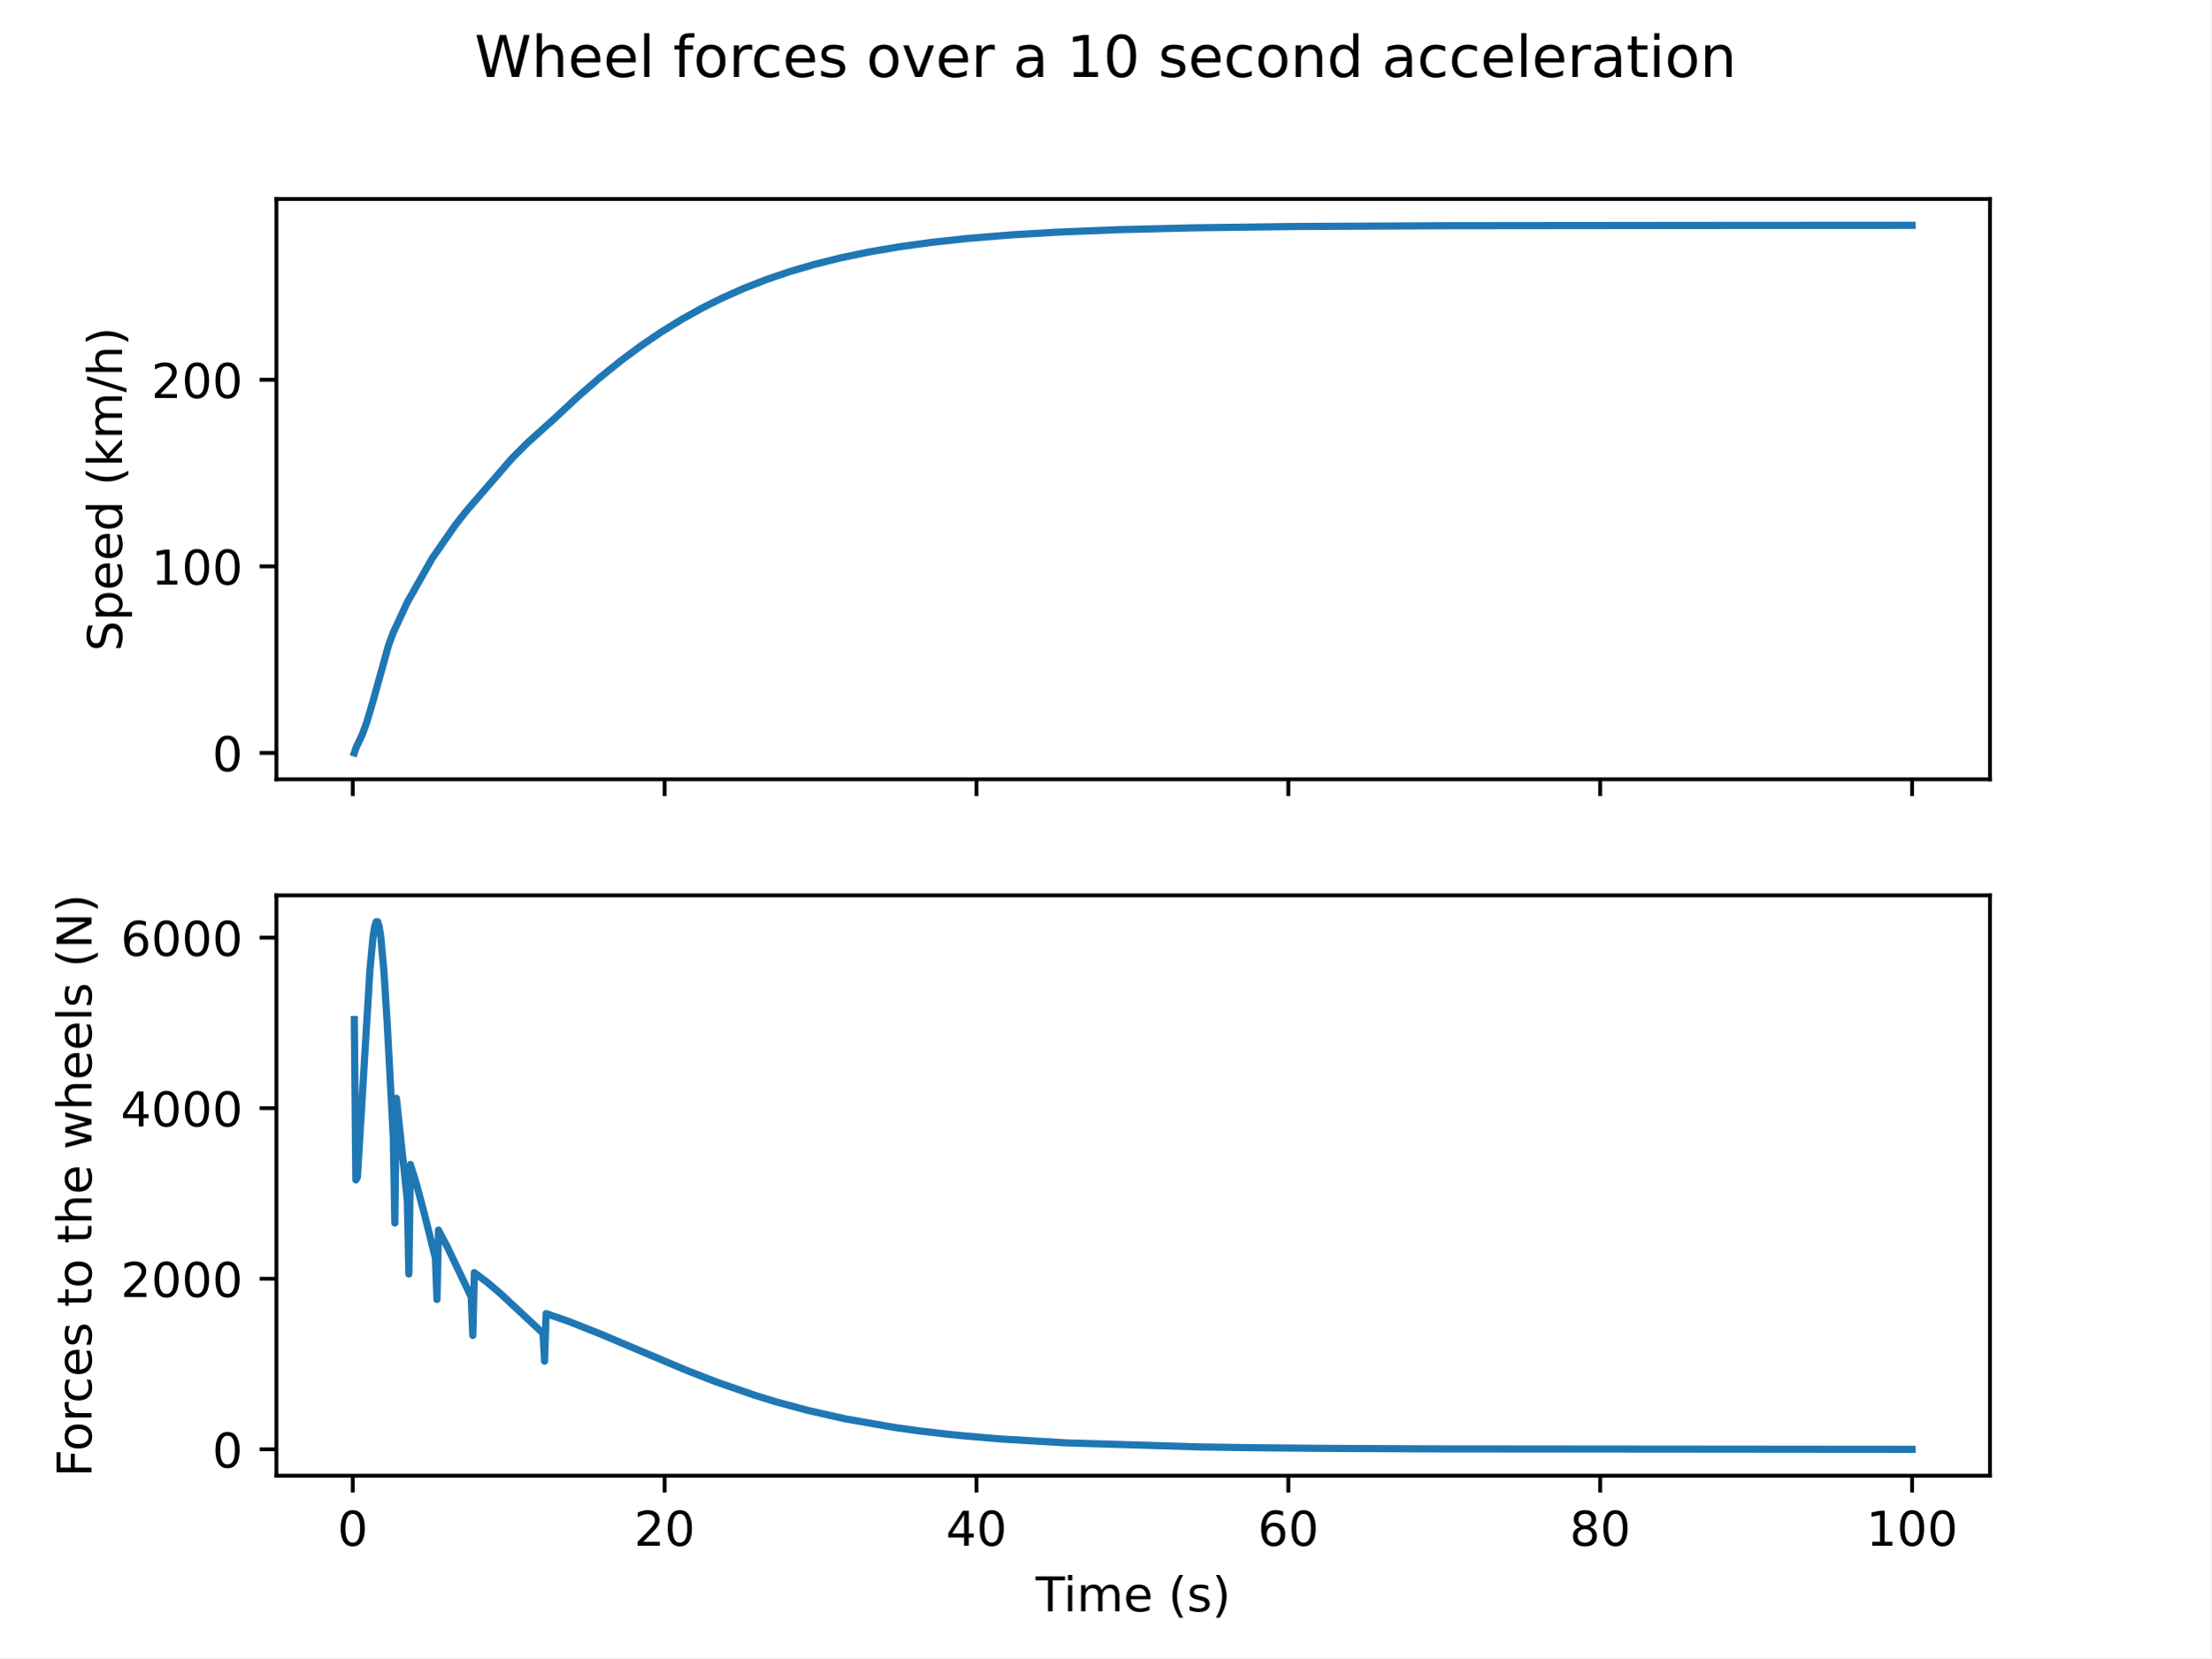
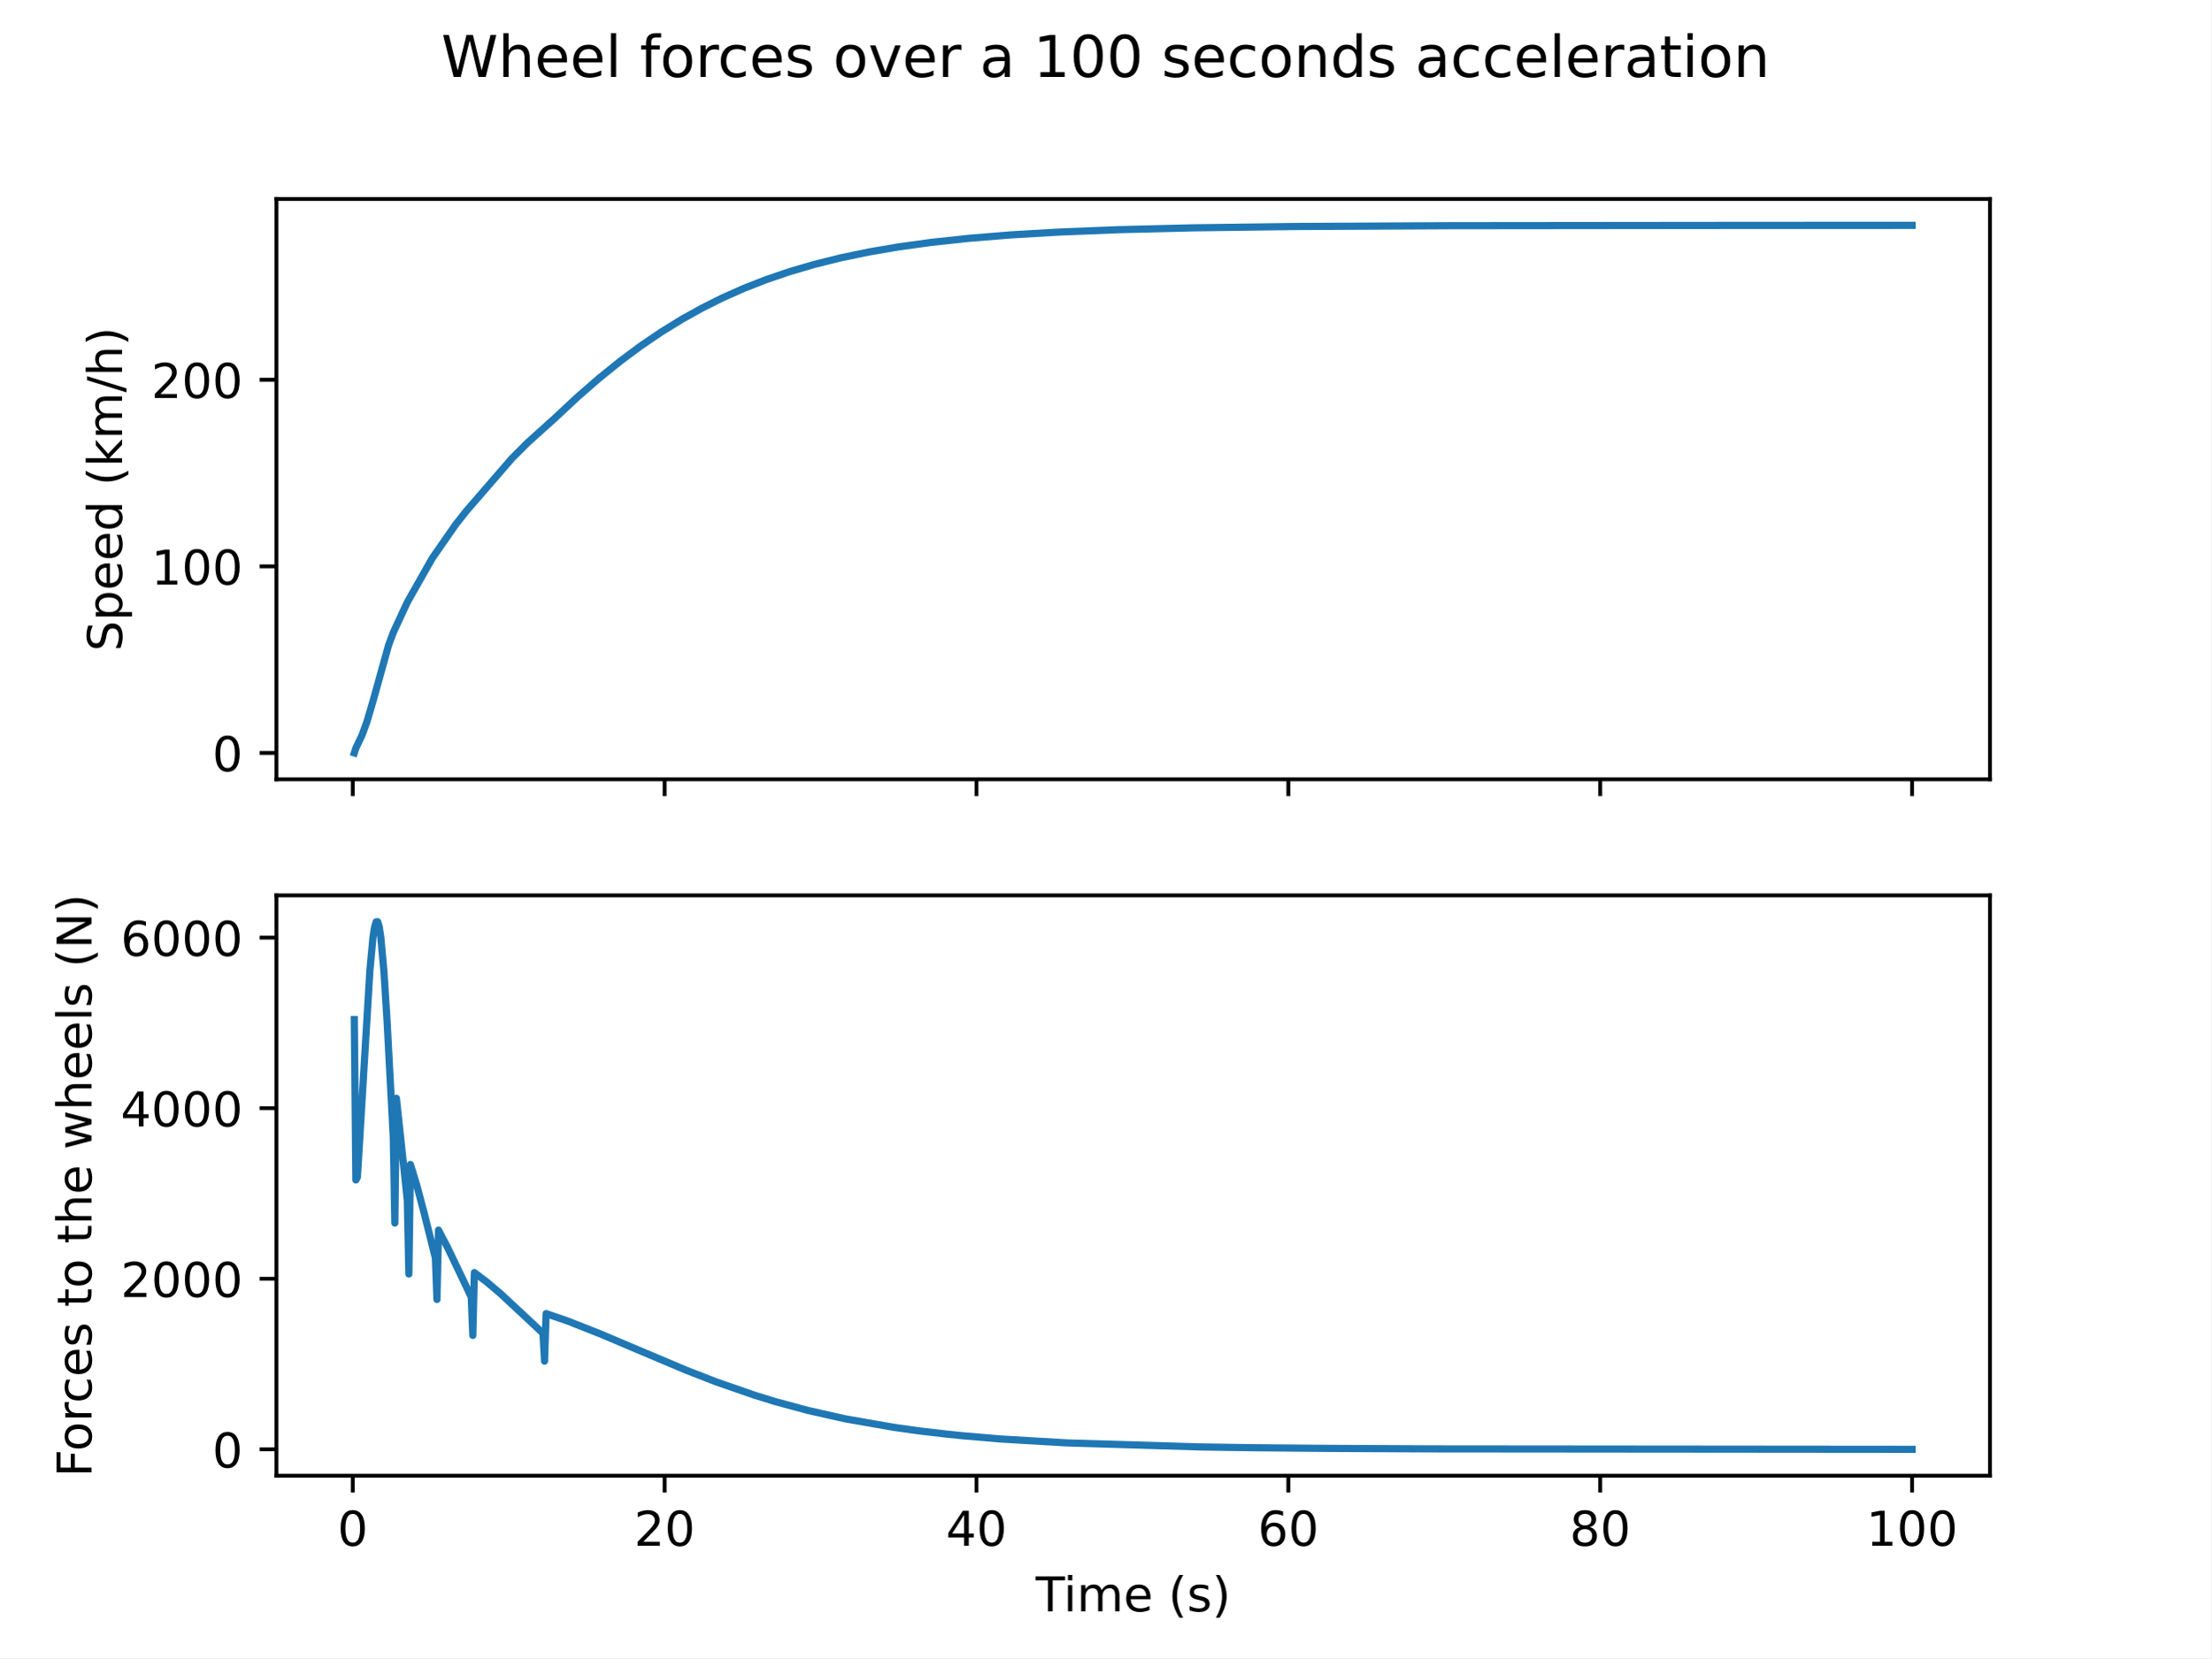
<svg xmlns="http://www.w3.org/2000/svg" xmlns:xlink="http://www.w3.org/1999/xlink" width="460.8pt" height="345.6pt" viewBox="0 0 460.8 345.6" version="1.1">
  <defs>
    <style type="text/css">*{stroke-linejoin: round; stroke-linecap: butt}</style>
  </defs>
  <g id="figure_1">
    <g id="patch_1">
      <path d="M 0 345.6  L 460.8 345.6  L 460.8 0  L 0 0  z " style="fill: #ffffff" />
    </g>
    <g id="axes_1">
      <g id="patch_2">
        <path d="M 57.6 162.432  L 414.72 162.432  L 414.72 41.472  L 57.6 41.472  z " style="fill: #ffffff" />
      </g>
      <g id="matplotlib.axis_1">
        <g id="xtick_1">
          <g id="line2d_1">
            <defs>
-               <path id="m1779626bf2" d="M 0 0  L 0 3.5  " style="stroke: #000000; stroke-width: 0.8" />
+               <path id="mc36f7013ed" d="M 0 0  L 0 3.5  " style="stroke: #000000; stroke-width: 0.8" />
            </defs>
            <g>
-               <use xlink:href="#m1779626bf2" x="73.508" y="162.432" style="stroke: #000000; stroke-width: 0.8" />
+               <use xlink:href="#mc36f7013ed" x="73.508" y="162.432" style="stroke: #000000; stroke-width: 0.8" />
            </g>
          </g>
        </g>
        <g id="xtick_2">
          <g id="line2d_2">
            <g>
-               <use xlink:href="#m1779626bf2" x="138.504" y="162.432" style="stroke: #000000; stroke-width: 0.8" />
+               <use xlink:href="#mc36f7013ed" x="138.504" y="162.432" style="stroke: #000000; stroke-width: 0.8" />
            </g>
          </g>
        </g>
        <g id="xtick_3">
          <g id="line2d_3">
            <g>
-               <use xlink:href="#m1779626bf2" x="203.5" y="162.432" style="stroke: #000000; stroke-width: 0.8" />
+               <use xlink:href="#mc36f7013ed" x="203.5" y="162.432" style="stroke: #000000; stroke-width: 0.8" />
            </g>
          </g>
        </g>
        <g id="xtick_4">
          <g id="line2d_4">
            <g>
-               <use xlink:href="#m1779626bf2" x="268.495" y="162.432" style="stroke: #000000; stroke-width: 0.8" />
+               <use xlink:href="#mc36f7013ed" x="268.495" y="162.432" style="stroke: #000000; stroke-width: 0.8" />
            </g>
          </g>
        </g>
        <g id="xtick_5">
          <g id="line2d_5">
            <g>
-               <use xlink:href="#m1779626bf2" x="333.491" y="162.432" style="stroke: #000000; stroke-width: 0.8" />
+               <use xlink:href="#mc36f7013ed" x="333.491" y="162.432" style="stroke: #000000; stroke-width: 0.8" />
            </g>
          </g>
        </g>
        <g id="xtick_6">
          <g id="line2d_6">
            <g>
-               <use xlink:href="#m1779626bf2" x="398.487" y="162.432" style="stroke: #000000; stroke-width: 0.8" />
+               <use xlink:href="#mc36f7013ed" x="398.487" y="162.432" style="stroke: #000000; stroke-width: 0.8" />
            </g>
          </g>
        </g>
      </g>
      <g id="matplotlib.axis_2">
        <g id="ytick_1">
          <g id="line2d_7">
            <defs>
-               <path id="mcea6d17f16" d="M 0 0  L -3.5 0  " style="stroke: #000000; stroke-width: 0.8" />
+               <path id="m9c1189b612" d="M 0 0  L -3.5 0  " style="stroke: #000000; stroke-width: 0.8" />
            </defs>
            <g>
-               <use xlink:href="#mcea6d17f16" x="57.6" y="156.934" style="stroke: #000000; stroke-width: 0.8" />
+               <use xlink:href="#m9c1189b612" x="57.6" y="156.934" style="stroke: #000000; stroke-width: 0.8" />
            </g>
          </g>
          <g id="text_1">
            <g transform="translate(44.2375 160.733) scale(0.1 -0.1)">
              <defs>
                <path id="DejaVuSans-30" d="M 2034 4250  Q 1547 4250 1301 3770  Q 1056 3291 1056 2328  Q 1056 1369 1301 889  Q 1547 409 2034 409  Q 2525 409 2770 889  Q 3016 1369 3016 2328  Q 3016 3291 2770 3770  Q 2525 4250 2034 4250  z M 2034 4750  Q 2819 4750 3233 4129  Q 3647 3509 3647 2328  Q 3647 1150 3233 529  Q 2819 -91 2034 -91  Q 1250 -91 836 529  Q 422 1150 422 2328  Q 422 3509 836 4129  Q 1250 4750 2034 4750  z " transform="scale(0.015625)" />
              </defs>
              <use xlink:href="#DejaVuSans-30" />
            </g>
          </g>
        </g>
        <g id="ytick_2">
          <g id="line2d_8">
            <g>
-               <use xlink:href="#mcea6d17f16" x="57.6" y="118.04" style="stroke: #000000; stroke-width: 0.8" />
+               <use xlink:href="#m9c1189b612" x="57.6" y="118.04" style="stroke: #000000; stroke-width: 0.8" />
            </g>
          </g>
          <g id="text_2">
            <g transform="translate(31.5125 121.8395) scale(0.1 -0.1)">
              <defs>
                <path id="DejaVuSans-31" d="M 794 531  L 1825 531  L 1825 4091  L 703 3866  L 703 4441  L 1819 4666  L 2450 4666  L 2450 531  L 3481 531  L 3481 0  L 794 0  L 794 531  z " transform="scale(0.015625)" />
              </defs>
              <use xlink:href="#DejaVuSans-31" />
              <use xlink:href="#DejaVuSans-30" x="63.623" />
              <use xlink:href="#DejaVuSans-30" x="127.246" />
            </g>
          </g>
        </g>
        <g id="ytick_3">
          <g id="line2d_9">
            <g>
-               <use xlink:href="#mcea6d17f16" x="57.6" y="79.147" style="stroke: #000000; stroke-width: 0.8" />
+               <use xlink:href="#m9c1189b612" x="57.6" y="79.147" style="stroke: #000000; stroke-width: 0.8" />
            </g>
          </g>
          <g id="text_3">
            <g transform="translate(31.5125 82.94587) scale(0.1 -0.1)">
              <defs>
                <path id="DejaVuSans-32" d="M 1228 531  L 3431 531  L 3431 0  L 469 0  L 469 531  Q 828 903 1448 1529  Q 2069 2156 2228 2338  Q 2531 2678 2651 2914  Q 2772 3150 2772 3378  Q 2772 3750 2511 3984  Q 2250 4219 1831 4219  Q 1534 4219 1204 4116  Q 875 4013 500 3803  L 500 4441  Q 881 4594 1212 4672  Q 1544 4750 1819 4750  Q 2544 4750 2975 4387  Q 3406 4025 3406 3419  Q 3406 3131 3298 2873  Q 3191 2616 2906 2266  Q 2828 2175 2409 1742  Q 1991 1309 1228 531  z " transform="scale(0.015625)" />
              </defs>
              <use xlink:href="#DejaVuSans-32" />
              <use xlink:href="#DejaVuSans-30" x="63.623" />
              <use xlink:href="#DejaVuSans-30" x="127.246" />
            </g>
          </g>
        </g>
        <g id="text_4">
          <g transform="translate(25.43281 135.7372) rotate(-90) scale(0.1 -0.1)">
            <defs>
              <path id="DejaVuSans-53" d="M 3425 4513  L 3425 3897  Q 3066 4069 2747 4153  Q 2428 4238 2131 4238  Q 1616 4238 1336 4038  Q 1056 3838 1056 3469  Q 1056 3159 1242 3001  Q 1428 2844 1947 2747  L 2328 2669  Q 3034 2534 3370 2195  Q 3706 1856 3706 1288  Q 3706 609 3251 259  Q 2797 -91 1919 -91  Q 1588 -91 1214 -16  Q 841 59 441 206  L 441 856  Q 825 641 1194 531  Q 1563 422 1919 422  Q 2459 422 2753 634  Q 3047 847 3047 1241  Q 3047 1584 2836 1778  Q 2625 1972 2144 2069  L 1759 2144  Q 1053 2284 737 2584  Q 422 2884 422 3419  Q 422 4038 858 4394  Q 1294 4750 2059 4750  Q 2388 4750 2728 4690  Q 3069 4631 3425 4513  z " transform="scale(0.015625)" />
              <path id="DejaVuSans-70" d="M 1159 525  L 1159 -1331  L 581 -1331  L 581 3500  L 1159 3500  L 1159 2969  Q 1341 3281 1617 3432  Q 1894 3584 2278 3584  Q 2916 3584 3314 3078  Q 3713 2572 3713 1747  Q 3713 922 3314 415  Q 2916 -91 2278 -91  Q 1894 -91 1617 61  Q 1341 213 1159 525  z M 3116 1747  Q 3116 2381 2855 2742  Q 2594 3103 2138 3103  Q 1681 3103 1420 2742  Q 1159 2381 1159 1747  Q 1159 1113 1420 752  Q 1681 391 2138 391  Q 2594 391 2855 752  Q 3116 1113 3116 1747  z " transform="scale(0.015625)" />
              <path id="DejaVuSans-65" d="M 3597 1894  L 3597 1613  L 953 1613  Q 991 1019 1311 708  Q 1631 397 2203 397  Q 2534 397 2845 478  Q 3156 559 3463 722  L 3463 178  Q 3153 47 2828 -22  Q 2503 -91 2169 -91  Q 1331 -91 842 396  Q 353 884 353 1716  Q 353 2575 817 3079  Q 1281 3584 2069 3584  Q 2775 3584 3186 3129  Q 3597 2675 3597 1894  z M 3022 2063  Q 3016 2534 2758 2815  Q 2500 3097 2075 3097  Q 1594 3097 1305 2825  Q 1016 2553 972 2059  L 3022 2063  z " transform="scale(0.015625)" />
              <path id="DejaVuSans-64" d="M 2906 2969  L 2906 4863  L 3481 4863  L 3481 0  L 2906 0  L 2906 525  Q 2725 213 2448 61  Q 2172 -91 1784 -91  Q 1150 -91 751 415  Q 353 922 353 1747  Q 353 2572 751 3078  Q 1150 3584 1784 3584  Q 2172 3584 2448 3432  Q 2725 3281 2906 2969  z M 947 1747  Q 947 1113 1208 752  Q 1469 391 1925 391  Q 2381 391 2643 752  Q 2906 1113 2906 1747  Q 2906 2381 2643 2742  Q 2381 3103 1925 3103  Q 1469 3103 1208 2742  Q 947 2381 947 1747  z " transform="scale(0.015625)" />
              <path id="DejaVuSans-20" transform="scale(0.015625)" />
              <path id="DejaVuSans-28" d="M 1984 4856  Q 1566 4138 1362 3434  Q 1159 2731 1159 2009  Q 1159 1288 1364 580  Q 1569 -128 1984 -844  L 1484 -844  Q 1016 -109 783 600  Q 550 1309 550 2009  Q 550 2706 781 3412  Q 1013 4119 1484 4856  L 1984 4856  z " transform="scale(0.015625)" />
              <path id="DejaVuSans-6b" d="M 581 4863  L 1159 4863  L 1159 1991  L 2875 3500  L 3609 3500  L 1753 1863  L 3688 0  L 2938 0  L 1159 1709  L 1159 0  L 581 0  L 581 4863  z " transform="scale(0.015625)" />
              <path id="DejaVuSans-6d" d="M 3328 2828  Q 3544 3216 3844 3400  Q 4144 3584 4550 3584  Q 5097 3584 5394 3201  Q 5691 2819 5691 2113  L 5691 0  L 5113 0  L 5113 2094  Q 5113 2597 4934 2840  Q 4756 3084 4391 3084  Q 3944 3084 3684 2787  Q 3425 2491 3425 1978  L 3425 0  L 2847 0  L 2847 2094  Q 2847 2600 2669 2842  Q 2491 3084 2119 3084  Q 1678 3084 1418 2786  Q 1159 2488 1159 1978  L 1159 0  L 581 0  L 581 3500  L 1159 3500  L 1159 2956  Q 1356 3278 1631 3431  Q 1906 3584 2284 3584  Q 2666 3584 2933 3390  Q 3200 3197 3328 2828  z " transform="scale(0.015625)" />
              <path id="DejaVuSans-2f" d="M 1625 4666  L 2156 4666  L 531 -594  L 0 -594  L 1625 4666  z " transform="scale(0.015625)" />
              <path id="DejaVuSans-68" d="M 3513 2113  L 3513 0  L 2938 0  L 2938 2094  Q 2938 2591 2744 2837  Q 2550 3084 2163 3084  Q 1697 3084 1428 2787  Q 1159 2491 1159 1978  L 1159 0  L 581 0  L 581 4863  L 1159 4863  L 1159 2956  Q 1366 3272 1645 3428  Q 1925 3584 2291 3584  Q 2894 3584 3203 3211  Q 3513 2838 3513 2113  z " transform="scale(0.015625)" />
              <path id="DejaVuSans-29" d="M 513 4856  L 1013 4856  Q 1481 4119 1714 3412  Q 1947 2706 1947 2009  Q 1947 1309 1714 600  Q 1481 -109 1013 -844  L 513 -844  Q 928 -128 1133 580  Q 1338 1288 1338 2009  Q 1338 2731 1133 3434  Q 928 4138 513 4856  z " transform="scale(0.015625)" />
            </defs>
            <use xlink:href="#DejaVuSans-53" />
            <use xlink:href="#DejaVuSans-70" x="63.477" />
            <use xlink:href="#DejaVuSans-65" x="126.953" />
            <use xlink:href="#DejaVuSans-65" x="188.477" />
            <use xlink:href="#DejaVuSans-64" x="250" />
            <use xlink:href="#DejaVuSans-20" x="313.477" />
            <use xlink:href="#DejaVuSans-28" x="345.264" />
            <use xlink:href="#DejaVuSans-6b" x="384.277" />
            <use xlink:href="#DejaVuSans-6d" x="442.188" />
            <use xlink:href="#DejaVuSans-2f" x="539.6" />
            <use xlink:href="#DejaVuSans-68" x="573.291" />
            <use xlink:href="#DejaVuSans-29" x="636.67" />
          </g>
        </g>
      </g>
      <g id="line2d_10">
-         <path d="M 73.833 156.934  L 74.158 155.926  L 75.458 153.193  L 76.433 150.518  L 77.732 146.139  L 80.982 134.453  L 81.957 131.839  L 84.882 125.521  L 90.082 116.347  L 94.956 109.337  L 97.231 106.458  L 106.656 95.573  L 109.905 92.316  L 112.83 89.68  L 115.43 87.345  L 120.305 82.796  L 124.855 78.834  L 129.404 75.166  L 133.629 72.034  L 137.854 69.168  L 142.078 66.563  L 146.303 64.211  L 150.528 62.099  L 155.078 60.077  L 159.627 58.297  L 164.502 56.633  L 169.702 55.107  L 175.226 53.732  L 181.076 52.516  L 187.251 51.46  L 194.075 50.517  L 201.875 49.674  L 210.649 48.958  L 220.723 48.364  L 233.073 47.87  L 248.672 47.485  L 269.795 47.21  L 302.293 47.042  L 368.589 46.972  L 398.487 46.97  L 398.487 46.97  " clip-path="url(#pe41293fb36)" style="fill: none; stroke: #1f77b4; stroke-width: 1.5; stroke-linecap: square" />
+         <path d="M 73.833 156.934  L 74.158 155.926  L 75.458 153.193  L 76.433 150.518  L 77.732 146.139  L 80.982 134.453  L 81.957 131.839  L 84.882 125.521  L 90.082 116.347  L 94.956 109.337  L 97.231 106.458  L 106.656 95.573  L 109.905 92.316  L 112.83 89.68  L 115.43 87.345  L 120.305 82.796  L 124.855 78.834  L 129.404 75.166  L 133.629 72.034  L 137.854 69.168  L 142.078 66.563  L 146.303 64.211  L 150.528 62.099  L 155.078 60.077  L 159.627 58.297  L 164.502 56.633  L 169.702 55.107  L 175.226 53.732  L 181.076 52.516  L 187.251 51.46  L 194.075 50.517  L 201.875 49.674  L 210.649 48.958  L 220.723 48.364  L 233.073 47.87  L 248.672 47.485  L 269.795 47.21  L 302.293 47.042  L 368.589 46.972  L 398.487 46.97  L 398.487 46.97  " clip-path="url(#p275a42c596)" style="fill: none; stroke: #1f77b4; stroke-width: 1.5; stroke-linecap: square" />
      </g>
      <g id="patch_3">
        <path d="M 57.6 162.432  L 57.6 41.472  " style="fill: none; stroke: #000000; stroke-width: 0.8; stroke-linejoin: miter; stroke-linecap: square" />
      </g>
      <g id="patch_4">
        <path d="M 414.72 162.432  L 414.72 41.472  " style="fill: none; stroke: #000000; stroke-width: 0.8; stroke-linejoin: miter; stroke-linecap: square" />
      </g>
      <g id="patch_5">
        <path d="M 57.6 162.432  L 414.72 162.432  " style="fill: none; stroke: #000000; stroke-width: 0.8; stroke-linejoin: miter; stroke-linecap: square" />
      </g>
      <g id="patch_6">
        <path d="M 57.6 41.472  L 414.72 41.472  " style="fill: none; stroke: #000000; stroke-width: 0.8; stroke-linejoin: miter; stroke-linecap: square" />
      </g>
    </g>
    <g id="axes_2">
      <g id="patch_7">
        <path d="M 57.6 307.584  L 414.72 307.584  L 414.72 186.624  L 57.6 186.624  z " style="fill: #ffffff" />
      </g>
      <g id="matplotlib.axis_3">
        <g id="xtick_7">
          <g id="line2d_11">
            <g>
-               <use xlink:href="#m1779626bf2" x="73.508" y="307.584" style="stroke: #000000; stroke-width: 0.8" />
+               <use xlink:href="#mc36f7013ed" x="73.508" y="307.584" style="stroke: #000000; stroke-width: 0.8" />
            </g>
          </g>
          <g id="text_5">
            <g transform="translate(70.3265 322.1824) scale(0.1 -0.1)">
              <use xlink:href="#DejaVuSans-30" />
            </g>
          </g>
        </g>
        <g id="xtick_8">
          <g id="line2d_12">
            <g>
-               <use xlink:href="#m1779626bf2" x="138.504" y="307.584" style="stroke: #000000; stroke-width: 0.8" />
+               <use xlink:href="#mc36f7013ed" x="138.504" y="307.584" style="stroke: #000000; stroke-width: 0.8" />
            </g>
          </g>
          <g id="text_6">
            <g transform="translate(132.1412 322.1824) scale(0.1 -0.1)">
              <use xlink:href="#DejaVuSans-32" />
              <use xlink:href="#DejaVuSans-30" x="63.623" />
            </g>
          </g>
        </g>
        <g id="xtick_9">
          <g id="line2d_13">
            <g>
-               <use xlink:href="#m1779626bf2" x="203.5" y="307.584" style="stroke: #000000; stroke-width: 0.8" />
+               <use xlink:href="#mc36f7013ed" x="203.5" y="307.584" style="stroke: #000000; stroke-width: 0.8" />
            </g>
          </g>
          <g id="text_7">
            <g transform="translate(197.1371 322.1824) scale(0.1 -0.1)">
              <defs>
                <path id="DejaVuSans-34" d="M 2419 4116  L 825 1625  L 2419 1625  L 2419 4116  z M 2253 4666  L 3047 4666  L 3047 1625  L 3713 1625  L 3713 1100  L 3047 1100  L 3047 0  L 2419 0  L 2419 1100  L 313 1100  L 313 1709  L 2253 4666  z " transform="scale(0.015625)" />
              </defs>
              <use xlink:href="#DejaVuSans-34" />
              <use xlink:href="#DejaVuSans-30" x="63.623" />
            </g>
          </g>
        </g>
        <g id="xtick_10">
          <g id="line2d_14">
            <g>
-               <use xlink:href="#m1779626bf2" x="268.495" y="307.584" style="stroke: #000000; stroke-width: 0.8" />
+               <use xlink:href="#mc36f7013ed" x="268.495" y="307.584" style="stroke: #000000; stroke-width: 0.8" />
            </g>
          </g>
          <g id="text_8">
            <g transform="translate(262.133 322.1824) scale(0.1 -0.1)">
              <defs>
                <path id="DejaVuSans-36" d="M 2113 2584  Q 1688 2584 1439 2293  Q 1191 2003 1191 1497  Q 1191 994 1439 701  Q 1688 409 2113 409  Q 2538 409 2786 701  Q 3034 994 3034 1497  Q 3034 2003 2786 2293  Q 2538 2584 2113 2584  z M 3366 4563  L 3366 3988  Q 3128 4100 2886 4159  Q 2644 4219 2406 4219  Q 1781 4219 1451 3797  Q 1122 3375 1075 2522  Q 1259 2794 1537 2939  Q 1816 3084 2150 3084  Q 2853 3084 3261 2657  Q 3669 2231 3669 1497  Q 3669 778 3244 343  Q 2819 -91 2113 -91  Q 1303 -91 875 529  Q 447 1150 447 2328  Q 447 3434 972 4092  Q 1497 4750 2381 4750  Q 2619 4750 2861 4703  Q 3103 4656 3366 4563  z " transform="scale(0.015625)" />
              </defs>
              <use xlink:href="#DejaVuSans-36" />
              <use xlink:href="#DejaVuSans-30" x="63.623" />
            </g>
          </g>
        </g>
        <g id="xtick_11">
          <g id="line2d_15">
            <g>
-               <use xlink:href="#m1779626bf2" x="333.491" y="307.584" style="stroke: #000000; stroke-width: 0.8" />
+               <use xlink:href="#mc36f7013ed" x="333.491" y="307.584" style="stroke: #000000; stroke-width: 0.8" />
            </g>
          </g>
          <g id="text_9">
            <g transform="translate(327.1289 322.1824) scale(0.1 -0.1)">
              <defs>
                <path id="DejaVuSans-38" d="M 2034 2216  Q 1584 2216 1326 1975  Q 1069 1734 1069 1313  Q 1069 891 1326 650  Q 1584 409 2034 409  Q 2484 409 2743 651  Q 3003 894 3003 1313  Q 3003 1734 2745 1975  Q 2488 2216 2034 2216  z M 1403 2484  Q 997 2584 770 2862  Q 544 3141 544 3541  Q 544 4100 942 4425  Q 1341 4750 2034 4750  Q 2731 4750 3128 4425  Q 3525 4100 3525 3541  Q 3525 3141 3298 2862  Q 3072 2584 2669 2484  Q 3125 2378 3379 2068  Q 3634 1759 3634 1313  Q 3634 634 3220 271  Q 2806 -91 2034 -91  Q 1263 -91 848 271  Q 434 634 434 1313  Q 434 1759 690 2068  Q 947 2378 1403 2484  z M 1172 3481  Q 1172 3119 1398 2916  Q 1625 2713 2034 2713  Q 2441 2713 2670 2916  Q 2900 3119 2900 3481  Q 2900 3844 2670 4047  Q 2441 4250 2034 4250  Q 1625 4250 1398 4047  Q 1172 3844 1172 3481  z " transform="scale(0.015625)" />
              </defs>
              <use xlink:href="#DejaVuSans-38" />
              <use xlink:href="#DejaVuSans-30" x="63.623" />
            </g>
          </g>
        </g>
        <g id="xtick_12">
          <g id="line2d_16">
            <g>
-               <use xlink:href="#m1779626bf2" x="398.487" y="307.584" style="stroke: #000000; stroke-width: 0.8" />
+               <use xlink:href="#mc36f7013ed" x="398.487" y="307.584" style="stroke: #000000; stroke-width: 0.8" />
            </g>
          </g>
          <g id="text_10">
            <g transform="translate(388.9435 322.1824) scale(0.1 -0.1)">
              <use xlink:href="#DejaVuSans-31" />
              <use xlink:href="#DejaVuSans-30" x="63.623" />
              <use xlink:href="#DejaVuSans-30" x="127.246" />
            </g>
          </g>
        </g>
        <g id="text_11">
          <g transform="translate(215.8311 335.8606) scale(0.1 -0.1)">
            <defs>
              <path id="DejaVuSans-54" d="M -19 4666  L 3928 4666  L 3928 4134  L 2272 4134  L 2272 0  L 1638 0  L 1638 4134  L -19 4134  L -19 4666  z " transform="scale(0.015625)" />
              <path id="DejaVuSans-69" d="M 603 3500  L 1178 3500  L 1178 0  L 603 0  L 603 3500  z M 603 4863  L 1178 4863  L 1178 4134  L 603 4134  L 603 4863  z " transform="scale(0.015625)" />
              <path id="DejaVuSans-73" d="M 2834 3397  L 2834 2853  Q 2591 2978 2328 3040  Q 2066 3103 1784 3103  Q 1356 3103 1142 2972  Q 928 2841 928 2578  Q 928 2378 1081 2264  Q 1234 2150 1697 2047  L 1894 2003  Q 2506 1872 2764 1633  Q 3022 1394 3022 966  Q 3022 478 2636 193  Q 2250 -91 1575 -91  Q 1294 -91 989 -36  Q 684 19 347 128  L 347 722  Q 666 556 975 473  Q 1284 391 1588 391  Q 1994 391 2212 530  Q 2431 669 2431 922  Q 2431 1156 2273 1281  Q 2116 1406 1581 1522  L 1381 1569  Q 847 1681 609 1914  Q 372 2147 372 2553  Q 372 3047 722 3315  Q 1072 3584 1716 3584  Q 2034 3584 2315 3537  Q 2597 3491 2834 3397  z " transform="scale(0.015625)" />
            </defs>
            <use xlink:href="#DejaVuSans-54" />
            <use xlink:href="#DejaVuSans-69" x="57.959" />
            <use xlink:href="#DejaVuSans-6d" x="85.742" />
            <use xlink:href="#DejaVuSans-65" x="183.154" />
            <use xlink:href="#DejaVuSans-20" x="244.678" />
            <use xlink:href="#DejaVuSans-28" x="276.465" />
            <use xlink:href="#DejaVuSans-73" x="315.479" />
            <use xlink:href="#DejaVuSans-29" x="367.578" />
          </g>
        </g>
      </g>
      <g id="matplotlib.axis_4">
        <g id="ytick_4">
          <g id="line2d_17">
            <g>
-               <use xlink:href="#mcea6d17f16" x="57.6" y="302.086" style="stroke: #000000; stroke-width: 0.8" />
+               <use xlink:href="#m9c1189b612" x="57.6" y="302.086" style="stroke: #000000; stroke-width: 0.8" />
            </g>
          </g>
          <g id="text_12">
            <g transform="translate(44.2375 305.885) scale(0.1 -0.1)">
              <use xlink:href="#DejaVuSans-30" />
            </g>
          </g>
        </g>
        <g id="ytick_5">
          <g id="line2d_18">
            <g>
-               <use xlink:href="#mcea6d17f16" x="57.6" y="266.536" style="stroke: #000000; stroke-width: 0.8" />
+               <use xlink:href="#m9c1189b612" x="57.6" y="266.536" style="stroke: #000000; stroke-width: 0.8" />
            </g>
          </g>
          <g id="text_13">
            <g transform="translate(25.15 270.3352) scale(0.1 -0.1)">
              <use xlink:href="#DejaVuSans-32" />
              <use xlink:href="#DejaVuSans-30" x="63.623" />
              <use xlink:href="#DejaVuSans-30" x="127.246" />
              <use xlink:href="#DejaVuSans-30" x="190.869" />
            </g>
          </g>
        </g>
        <g id="ytick_6">
          <g id="line2d_19">
            <g>
-               <use xlink:href="#mcea6d17f16" x="57.6" y="230.986" style="stroke: #000000; stroke-width: 0.8" />
+               <use xlink:href="#m9c1189b612" x="57.6" y="230.986" style="stroke: #000000; stroke-width: 0.8" />
            </g>
          </g>
          <g id="text_14">
            <g transform="translate(25.15 234.7854) scale(0.1 -0.1)">
              <use xlink:href="#DejaVuSans-34" />
              <use xlink:href="#DejaVuSans-30" x="63.623" />
              <use xlink:href="#DejaVuSans-30" x="127.246" />
              <use xlink:href="#DejaVuSans-30" x="190.869" />
            </g>
          </g>
        </g>
        <g id="ytick_7">
          <g id="line2d_20">
            <g>
-               <use xlink:href="#mcea6d17f16" x="57.6" y="195.436" style="stroke: #000000; stroke-width: 0.8" />
+               <use xlink:href="#m9c1189b612" x="57.6" y="195.436" style="stroke: #000000; stroke-width: 0.8" />
            </g>
          </g>
          <g id="text_15">
            <g transform="translate(25.15 199.2355) scale(0.1 -0.1)">
              <use xlink:href="#DejaVuSans-36" />
              <use xlink:href="#DejaVuSans-30" x="63.623" />
              <use xlink:href="#DejaVuSans-30" x="127.246" />
              <use xlink:href="#DejaVuSans-30" x="190.869" />
            </g>
          </g>
        </g>
        <g id="text_16">
          <g transform="translate(19.07031 307.8595) rotate(-90) scale(0.1 -0.1)">
            <defs>
              <path id="DejaVuSans-46" d="M 628 4666  L 3309 4666  L 3309 4134  L 1259 4134  L 1259 2759  L 3109 2759  L 3109 2228  L 1259 2228  L 1259 0  L 628 0  L 628 4666  z " transform="scale(0.015625)" />
              <path id="DejaVuSans-6f" d="M 1959 3097  Q 1497 3097 1228 2736  Q 959 2375 959 1747  Q 959 1119 1226 758  Q 1494 397 1959 397  Q 2419 397 2687 759  Q 2956 1122 2956 1747  Q 2956 2369 2687 2733  Q 2419 3097 1959 3097  z M 1959 3584  Q 2709 3584 3137 3096  Q 3566 2609 3566 1747  Q 3566 888 3137 398  Q 2709 -91 1959 -91  Q 1206 -91 779 398  Q 353 888 353 1747  Q 353 2609 779 3096  Q 1206 3584 1959 3584  z " transform="scale(0.015625)" />
              <path id="DejaVuSans-72" d="M 2631 2963  Q 2534 3019 2420 3045  Q 2306 3072 2169 3072  Q 1681 3072 1420 2755  Q 1159 2438 1159 1844  L 1159 0  L 581 0  L 581 3500  L 1159 3500  L 1159 2956  Q 1341 3275 1631 3429  Q 1922 3584 2338 3584  Q 2397 3584 2469 3576  Q 2541 3569 2628 3553  L 2631 2963  z " transform="scale(0.015625)" />
              <path id="DejaVuSans-63" d="M 3122 3366  L 3122 2828  Q 2878 2963 2633 3030  Q 2388 3097 2138 3097  Q 1578 3097 1268 2742  Q 959 2388 959 1747  Q 959 1106 1268 751  Q 1578 397 2138 397  Q 2388 397 2633 464  Q 2878 531 3122 666  L 3122 134  Q 2881 22 2623 -34  Q 2366 -91 2075 -91  Q 1284 -91 818 406  Q 353 903 353 1747  Q 353 2603 823 3093  Q 1294 3584 2113 3584  Q 2378 3584 2631 3529  Q 2884 3475 3122 3366  z " transform="scale(0.015625)" />
              <path id="DejaVuSans-74" d="M 1172 4494  L 1172 3500  L 2356 3500  L 2356 3053  L 1172 3053  L 1172 1153  Q 1172 725 1289 603  Q 1406 481 1766 481  L 2356 481  L 2356 0  L 1766 0  Q 1100 0 847 248  Q 594 497 594 1153  L 594 3053  L 172 3053  L 172 3500  L 594 3500  L 594 4494  L 1172 4494  z " transform="scale(0.015625)" />
              <path id="DejaVuSans-77" d="M 269 3500  L 844 3500  L 1563 769  L 2278 3500  L 2956 3500  L 3675 769  L 4391 3500  L 4966 3500  L 4050 0  L 3372 0  L 2619 2869  L 1863 0  L 1184 0  L 269 3500  z " transform="scale(0.015625)" />
              <path id="DejaVuSans-6c" d="M 603 4863  L 1178 4863  L 1178 0  L 603 0  L 603 4863  z " transform="scale(0.015625)" />
              <path id="DejaVuSans-4e" d="M 628 4666  L 1478 4666  L 3547 763  L 3547 4666  L 4159 4666  L 4159 0  L 3309 0  L 1241 3903  L 1241 0  L 628 0  L 628 4666  z " transform="scale(0.015625)" />
            </defs>
            <use xlink:href="#DejaVuSans-46" />
            <use xlink:href="#DejaVuSans-6f" x="53.895" />
            <use xlink:href="#DejaVuSans-72" x="115.076" />
            <use xlink:href="#DejaVuSans-63" x="153.939" />
            <use xlink:href="#DejaVuSans-65" x="208.92" />
            <use xlink:href="#DejaVuSans-73" x="270.443" />
            <use xlink:href="#DejaVuSans-20" x="322.543" />
            <use xlink:href="#DejaVuSans-74" x="354.33" />
            <use xlink:href="#DejaVuSans-6f" x="393.539" />
            <use xlink:href="#DejaVuSans-20" x="454.721" />
            <use xlink:href="#DejaVuSans-74" x="486.508" />
            <use xlink:href="#DejaVuSans-68" x="525.717" />
            <use xlink:href="#DejaVuSans-65" x="589.096" />
            <use xlink:href="#DejaVuSans-20" x="650.619" />
            <use xlink:href="#DejaVuSans-77" x="682.406" />
            <use xlink:href="#DejaVuSans-68" x="764.193" />
            <use xlink:href="#DejaVuSans-65" x="827.572" />
            <use xlink:href="#DejaVuSans-65" x="889.096" />
            <use xlink:href="#DejaVuSans-6c" x="950.619" />
            <use xlink:href="#DejaVuSans-73" x="978.402" />
            <use xlink:href="#DejaVuSans-20" x="1030.502" />
            <use xlink:href="#DejaVuSans-28" x="1062.289" />
            <use xlink:href="#DejaVuSans-4e" x="1101.303" />
            <use xlink:href="#DejaVuSans-29" x="1176.107" />
          </g>
        </g>
      </g>
      <g id="line2d_21">
-         <path d="M 73.833 212.5  L 74.158 245.939  L 74.483 245.334  L 77.083 202.24  L 77.732 195.351  L 78.057 193.237  L 78.382 192.141  L 78.707 192.122  L 79.032 193.194  L 79.357 195.334  L 80.007 202.512  L 80.657 212.696  L 81.957 237.057  L 82.282 254.914  L 82.607 228.922  L 84.232 244.045  L 84.882 250.285  L 85.207 265.543  L 85.532 242.712  L 86.832 246.971  L 88.457 253.094  L 90.732 262.213  L 91.057 270.857  L 91.382 256.398  L 93.331 260.128  L 96.581 266.925  L 98.206 270.366  L 98.531 278.347  L 98.856 265.257  L 101.456 267.215  L 104.381 269.698  L 111.205 276.059  L 113.155 277.895  L 113.48 283.709  L 113.805 273.795  L 118.355 275.362  L 125.179 278.057  L 131.354 280.678  L 143.053 285.617  L 149.228 288.022  L 157.352 290.84  L 161.577 292.142  L 168.402 293.986  L 176.201 295.744  L 186.276 297.504  L 191.475 298.237  L 197.325 298.917  L 200.9 299.281  L 208.374 299.918  L 222.348 300.749  L 249.972 301.581  L 256.471 301.682  L 261.346 301.749  L 272.07 301.85  L 275.97 301.884  L 296.769 301.985  L 300.018 301.996  L 398.487 302.086  L 398.487 302.086  " clip-path="url(#pbb23ef159d)" style="fill: none; stroke: #1f77b4; stroke-width: 1.5; stroke-linecap: square" />
+         <path d="M 73.833 212.5  L 74.158 245.939  L 74.483 245.334  L 77.083 202.24  L 77.732 195.351  L 78.057 193.237  L 78.382 192.141  L 78.707 192.122  L 79.032 193.194  L 79.357 195.334  L 80.007 202.512  L 80.657 212.696  L 81.957 237.057  L 82.282 254.914  L 82.607 228.922  L 84.232 244.045  L 84.882 250.285  L 85.207 265.543  L 85.532 242.712  L 86.832 246.971  L 88.457 253.094  L 90.732 262.213  L 91.057 270.857  L 91.382 256.398  L 93.331 260.128  L 96.581 266.925  L 98.206 270.366  L 98.531 278.347  L 98.856 265.257  L 101.456 267.215  L 104.381 269.698  L 111.205 276.059  L 113.155 277.895  L 113.48 283.709  L 113.805 273.795  L 118.355 275.362  L 125.179 278.057  L 131.354 280.678  L 143.053 285.617  L 149.228 288.022  L 157.352 290.84  L 161.577 292.142  L 168.402 293.986  L 176.201 295.744  L 186.276 297.504  L 191.475 298.237  L 197.325 298.917  L 200.9 299.281  L 208.374 299.918  L 222.348 300.749  L 249.972 301.581  L 256.471 301.682  L 261.346 301.749  L 272.07 301.85  L 275.97 301.884  L 296.769 301.985  L 300.018 301.996  L 398.487 302.086  L 398.487 302.086  " clip-path="url(#pd3eda53fa1)" style="fill: none; stroke: #1f77b4; stroke-width: 1.5; stroke-linecap: square" />
      </g>
      <g id="patch_8">
        <path d="M 57.6 307.584  L 57.6 186.624  " style="fill: none; stroke: #000000; stroke-width: 0.8; stroke-linejoin: miter; stroke-linecap: square" />
      </g>
      <g id="patch_9">
        <path d="M 414.72 307.584  L 414.72 186.624  " style="fill: none; stroke: #000000; stroke-width: 0.8; stroke-linejoin: miter; stroke-linecap: square" />
      </g>
      <g id="patch_10">
        <path d="M 57.6 307.584  L 414.72 307.584  " style="fill: none; stroke: #000000; stroke-width: 0.8; stroke-linejoin: miter; stroke-linecap: square" />
      </g>
      <g id="patch_11">
        <path d="M 57.6 186.624  L 414.72 186.624  " style="fill: none; stroke: #000000; stroke-width: 0.8; stroke-linejoin: miter; stroke-linecap: square" />
      </g>
    </g>
    <g id="text_17">
-       <g transform="translate(98.8875 16.03013) scale(0.12 -0.12)">
+       <g transform="translate(91.94437 16.03013) scale(0.12 -0.12)">
        <defs>
          <path id="DejaVuSans-57" d="M 213 4666  L 850 4666  L 1831 722  L 2809 4666  L 3519 4666  L 4500 722  L 5478 4666  L 6119 4666  L 4947 0  L 4153 0  L 3169 4050  L 2175 0  L 1381 0  L 213 4666  z " transform="scale(0.015625)" />
          <path id="DejaVuSans-66" d="M 2375 4863  L 2375 4384  L 1825 4384  Q 1516 4384 1395 4259  Q 1275 4134 1275 3809  L 1275 3500  L 2222 3500  L 2222 3053  L 1275 3053  L 1275 0  L 697 0  L 697 3053  L 147 3053  L 147 3500  L 697 3500  L 697 3744  Q 697 4328 969 4595  Q 1241 4863 1831 4863  L 2375 4863  z " transform="scale(0.015625)" />
          <path id="DejaVuSans-76" d="M 191 3500  L 800 3500  L 1894 563  L 2988 3500  L 3597 3500  L 2284 0  L 1503 0  L 191 3500  z " transform="scale(0.015625)" />
          <path id="DejaVuSans-61" d="M 2194 1759  Q 1497 1759 1228 1600  Q 959 1441 959 1056  Q 959 750 1161 570  Q 1363 391 1709 391  Q 2188 391 2477 730  Q 2766 1069 2766 1631  L 2766 1759  L 2194 1759  z M 3341 1997  L 3341 0  L 2766 0  L 2766 531  Q 2569 213 2275 61  Q 1981 -91 1556 -91  Q 1019 -91 701 211  Q 384 513 384 1019  Q 384 1609 779 1909  Q 1175 2209 1959 2209  L 2766 2209  L 2766 2266  Q 2766 2663 2505 2880  Q 2244 3097 1772 3097  Q 1472 3097 1187 3025  Q 903 2953 641 2809  L 641 3341  Q 956 3463 1253 3523  Q 1550 3584 1831 3584  Q 2591 3584 2966 3190  Q 3341 2797 3341 1997  z " transform="scale(0.015625)" />
          <path id="DejaVuSans-6e" d="M 3513 2113  L 3513 0  L 2938 0  L 2938 2094  Q 2938 2591 2744 2837  Q 2550 3084 2163 3084  Q 1697 3084 1428 2787  Q 1159 2491 1159 1978  L 1159 0  L 581 0  L 581 3500  L 1159 3500  L 1159 2956  Q 1366 3272 1645 3428  Q 1925 3584 2291 3584  Q 2894 3584 3203 3211  Q 3513 2838 3513 2113  z " transform="scale(0.015625)" />
        </defs>
        <use xlink:href="#DejaVuSans-57" />
        <use xlink:href="#DejaVuSans-68" x="98.877" />
        <use xlink:href="#DejaVuSans-65" x="162.256" />
        <use xlink:href="#DejaVuSans-65" x="223.779" />
        <use xlink:href="#DejaVuSans-6c" x="285.303" />
        <use xlink:href="#DejaVuSans-20" x="313.086" />
        <use xlink:href="#DejaVuSans-66" x="344.873" />
        <use xlink:href="#DejaVuSans-6f" x="380.078" />
        <use xlink:href="#DejaVuSans-72" x="441.26" />
        <use xlink:href="#DejaVuSans-63" x="480.123" />
        <use xlink:href="#DejaVuSans-65" x="535.104" />
        <use xlink:href="#DejaVuSans-73" x="596.627" />
        <use xlink:href="#DejaVuSans-20" x="648.727" />
        <use xlink:href="#DejaVuSans-6f" x="680.514" />
        <use xlink:href="#DejaVuSans-76" x="741.695" />
        <use xlink:href="#DejaVuSans-65" x="800.875" />
        <use xlink:href="#DejaVuSans-72" x="862.398" />
        <use xlink:href="#DejaVuSans-20" x="903.512" />
        <use xlink:href="#DejaVuSans-61" x="935.299" />
        <use xlink:href="#DejaVuSans-20" x="996.578" />
        <use xlink:href="#DejaVuSans-31" x="1028.365" />
        <use xlink:href="#DejaVuSans-30" x="1091.988" />
-         <use xlink:href="#DejaVuSans-20" x="1155.611" />
-         <use xlink:href="#DejaVuSans-73" x="1187.398" />
-         <use xlink:href="#DejaVuSans-65" x="1239.498" />
-         <use xlink:href="#DejaVuSans-63" x="1301.021" />
-         <use xlink:href="#DejaVuSans-6f" x="1356.002" />
-         <use xlink:href="#DejaVuSans-6e" x="1417.184" />
-         <use xlink:href="#DejaVuSans-64" x="1480.562" />
-         <use xlink:href="#DejaVuSans-20" x="1544.039" />
-         <use xlink:href="#DejaVuSans-61" x="1575.826" />
-         <use xlink:href="#DejaVuSans-63" x="1637.105" />
-         <use xlink:href="#DejaVuSans-63" x="1692.086" />
-         <use xlink:href="#DejaVuSans-65" x="1747.066" />
-         <use xlink:href="#DejaVuSans-6c" x="1808.59" />
-         <use xlink:href="#DejaVuSans-65" x="1836.373" />
-         <use xlink:href="#DejaVuSans-72" x="1897.896" />
-         <use xlink:href="#DejaVuSans-61" x="1939.01" />
-         <use xlink:href="#DejaVuSans-74" x="2000.289" />
-         <use xlink:href="#DejaVuSans-69" x="2039.498" />
-         <use xlink:href="#DejaVuSans-6f" x="2067.281" />
-         <use xlink:href="#DejaVuSans-6e" x="2128.463" />
+         <use xlink:href="#DejaVuSans-30" x="1155.611" />
+         <use xlink:href="#DejaVuSans-20" x="1219.234" />
+         <use xlink:href="#DejaVuSans-73" x="1251.021" />
+         <use xlink:href="#DejaVuSans-65" x="1303.121" />
+         <use xlink:href="#DejaVuSans-63" x="1364.645" />
+         <use xlink:href="#DejaVuSans-6f" x="1419.625" />
+         <use xlink:href="#DejaVuSans-6e" x="1480.807" />
+         <use xlink:href="#DejaVuSans-64" x="1544.186" />
+         <use xlink:href="#DejaVuSans-73" x="1607.662" />
+         <use xlink:href="#DejaVuSans-20" x="1659.762" />
+         <use xlink:href="#DejaVuSans-61" x="1691.549" />
+         <use xlink:href="#DejaVuSans-63" x="1752.828" />
+         <use xlink:href="#DejaVuSans-63" x="1807.809" />
+         <use xlink:href="#DejaVuSans-65" x="1862.789" />
+         <use xlink:href="#DejaVuSans-6c" x="1924.312" />
+         <use xlink:href="#DejaVuSans-65" x="1952.096" />
+         <use xlink:href="#DejaVuSans-72" x="2013.619" />
+         <use xlink:href="#DejaVuSans-61" x="2054.732" />
+         <use xlink:href="#DejaVuSans-74" x="2116.012" />
+         <use xlink:href="#DejaVuSans-69" x="2155.221" />
+         <use xlink:href="#DejaVuSans-6f" x="2183.004" />
+         <use xlink:href="#DejaVuSans-6e" x="2244.186" />
      </g>
    </g>
  </g>
  <defs>
-     <clipPath id="pe41293fb36">
+     <clipPath id="p275a42c596">
      <rect x="57.6" y="41.472" width="357.12" height="120.96" />
    </clipPath>
-     <clipPath id="pbb23ef159d">
+     <clipPath id="pd3eda53fa1">
      <rect x="57.6" y="186.624" width="357.12" height="120.96" />
    </clipPath>
  </defs>
</svg>
